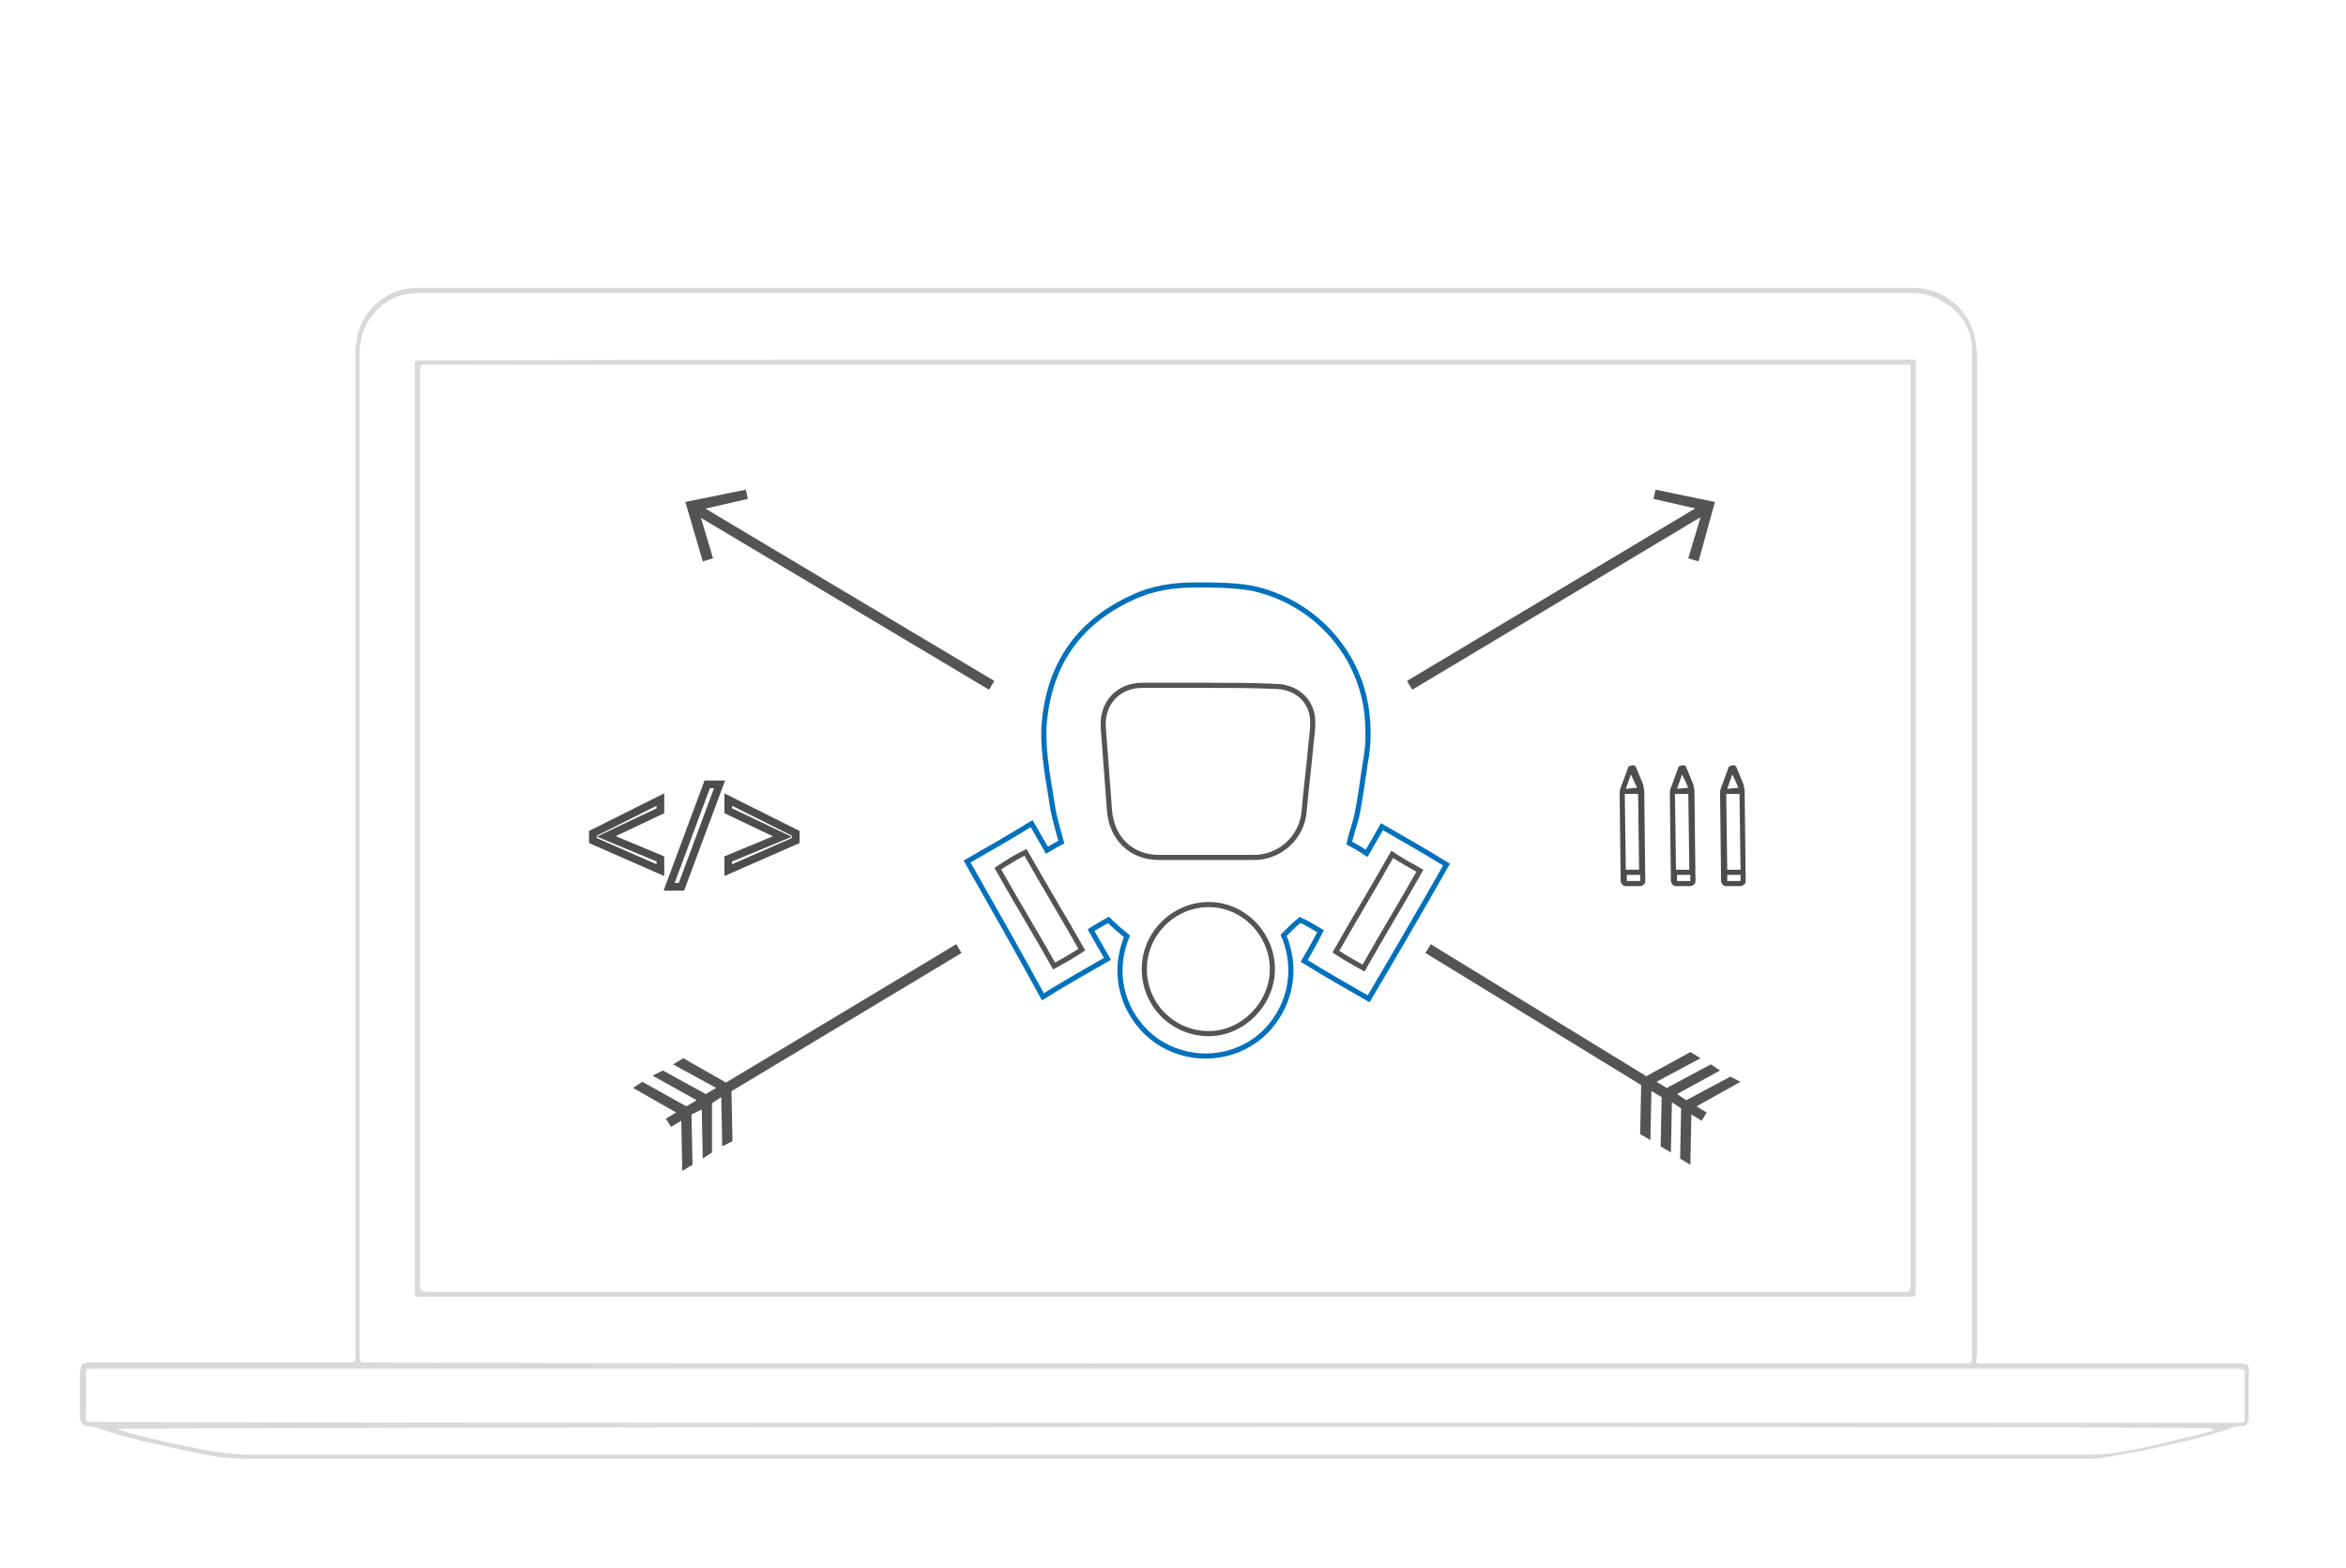
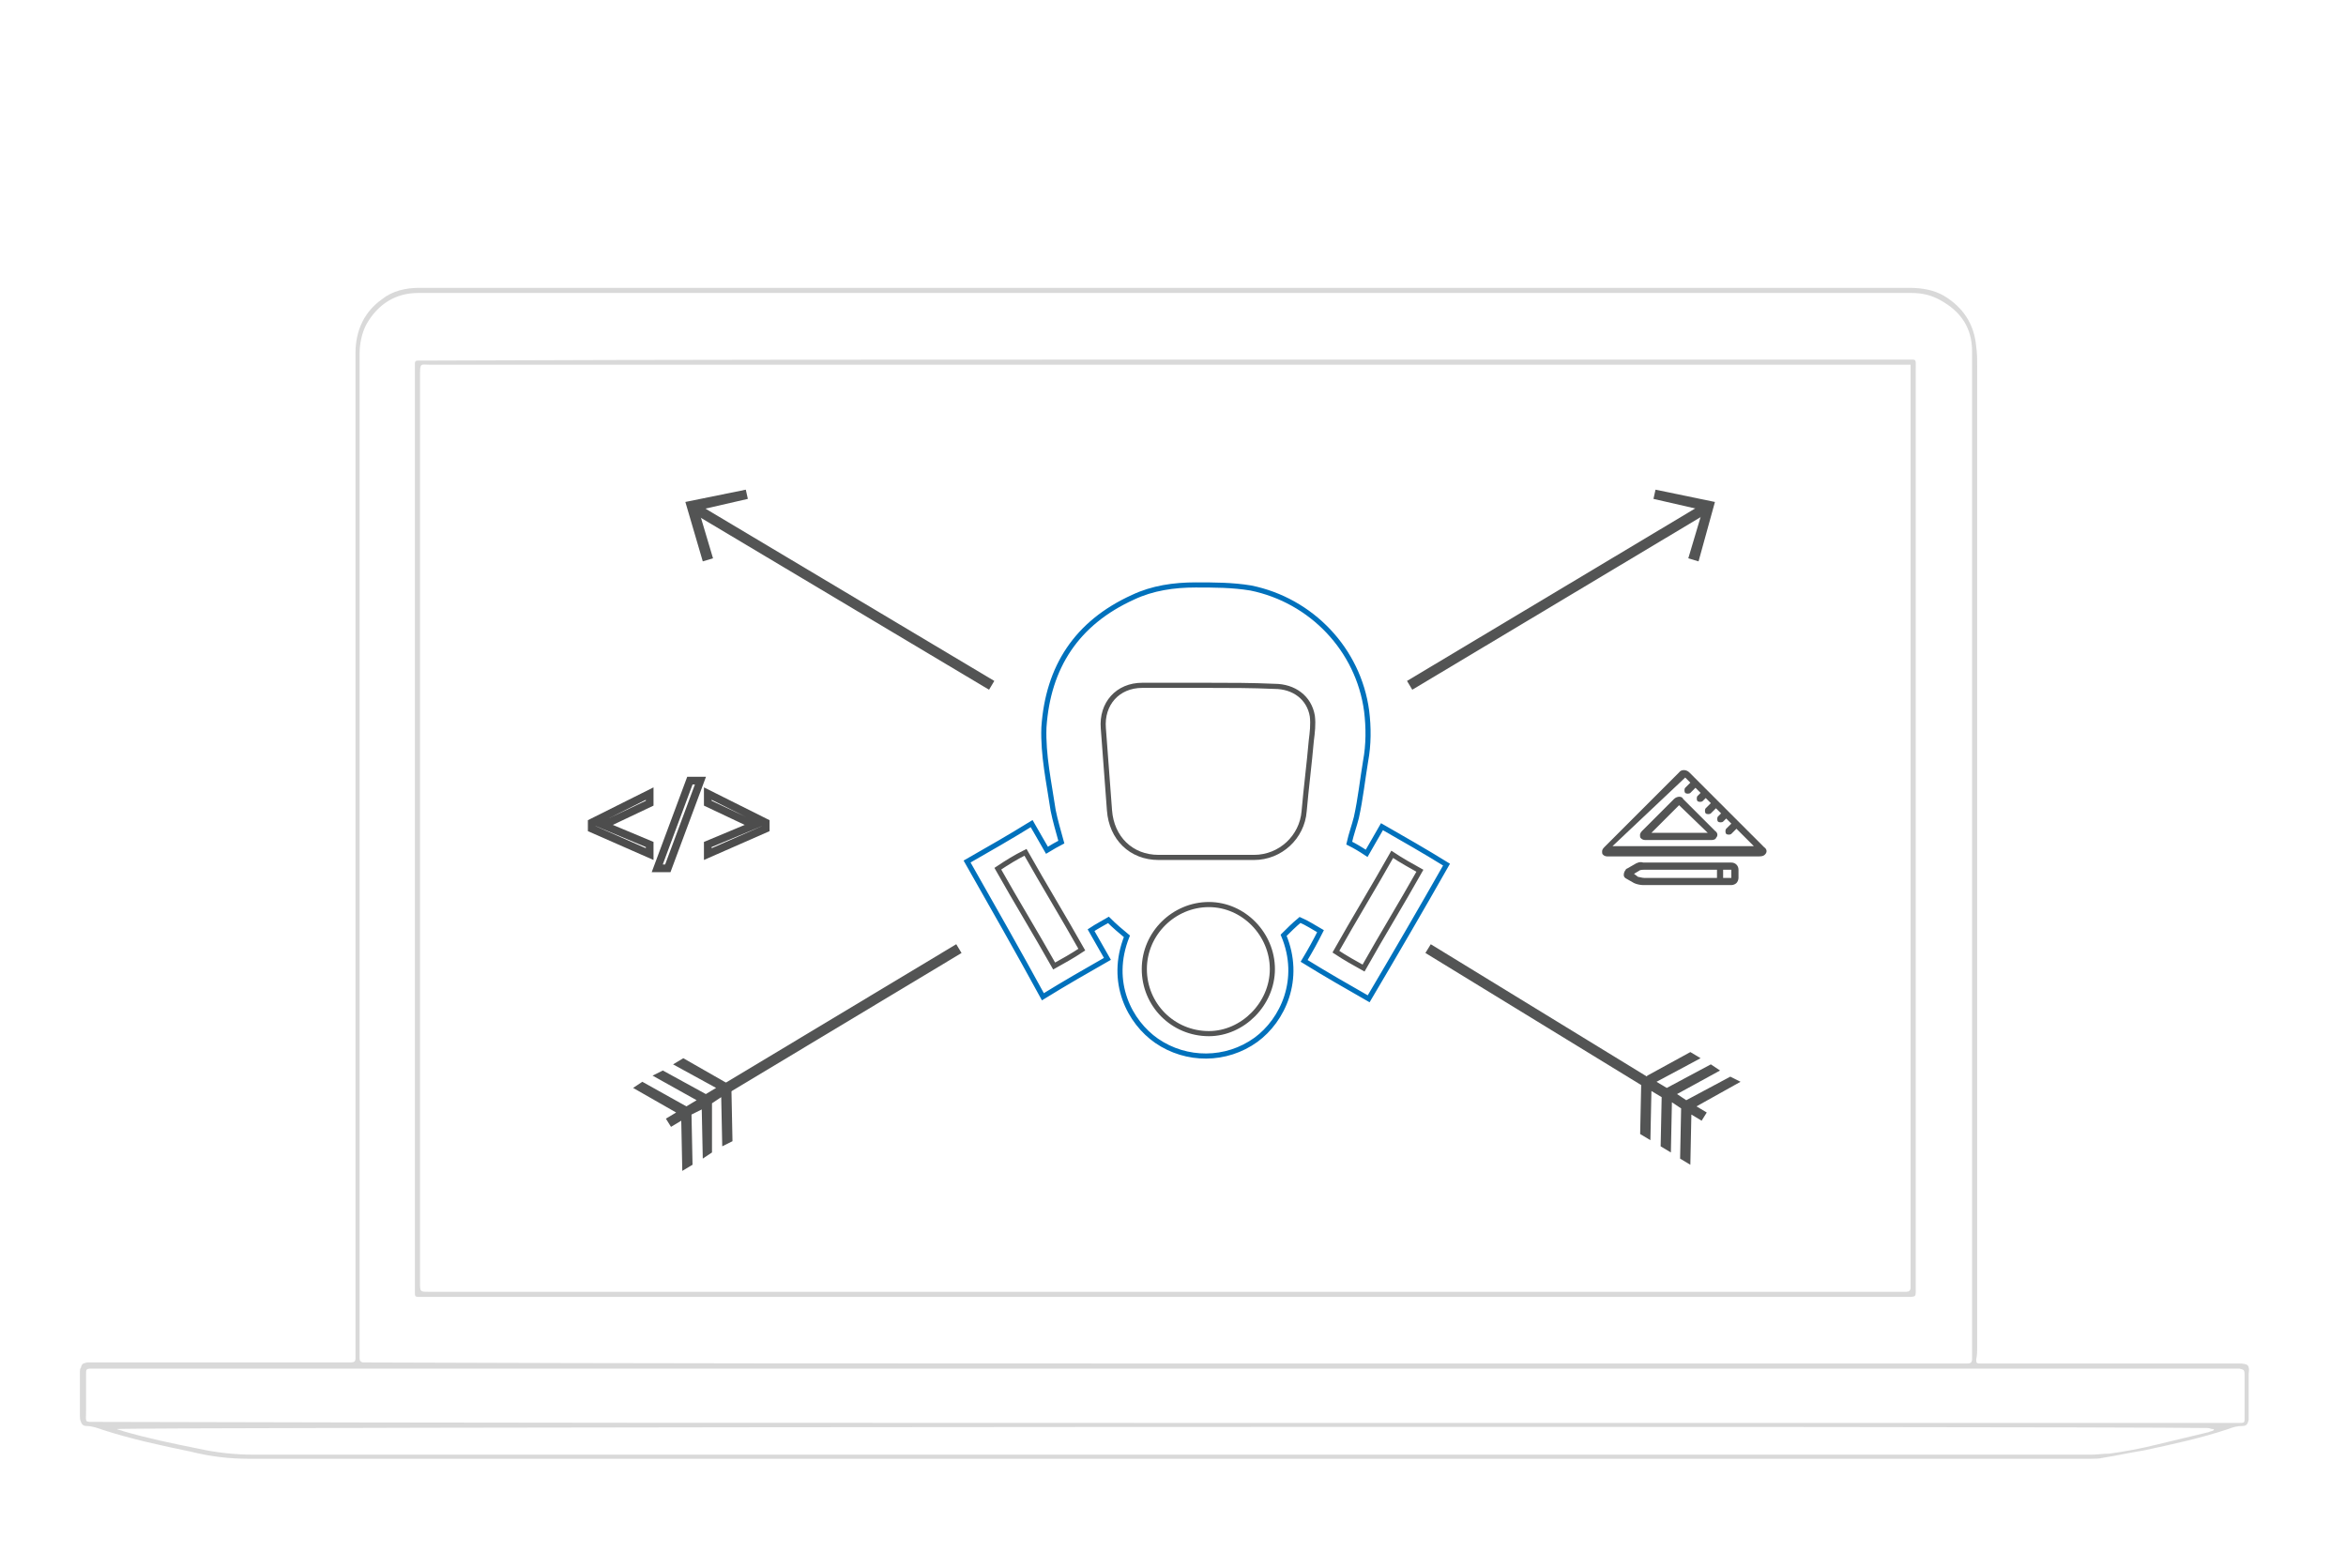
<svg xmlns="http://www.w3.org/2000/svg" version="1.1" id="Layer_1" x="0px" y="0px" viewBox="-64.5 -26.5 229 153" enable-background="new -64.5 -26.5 229 153" xml:space="preserve">
  <g opacity="0.5">
    <path fill="#B3B3B3" d="M49.3,115.9c-29.9,0-59.7,0-89.5,0c-1.9,0-3.7-0.2-5.7-0.7c-2.9-0.6-5.7-1.2-8.5-2.1   c-0.6-0.2-1.1-0.4-1.7-0.4c-0.2,0-0.4-0.1-0.5-0.4c-0.1-0.2-0.1-0.4-0.1-0.6c0-1.4,0-2.9,0-4.3c0-0.1,0-0.3,0.1-0.4   c0.1-0.4,0.2-0.4,0.6-0.5c0.2,0,0.4,0,0.6,0c8.2,0,16.5,0,24.7,0c1,0,0.9,0,0.9-0.9c0-32.5,0-65.1,0-97.6c0-2.3,0.9-4.1,2.6-5.3   c1-0.8,2.3-1.1,3.6-1.1c0.1,0,0.2,0,0.4,0c48.3,0,96.7,0,145.1,0c1.2,0,2.4,0.2,3.4,0.8c1.8,1.1,2.9,2.7,3.1,4.9   c0.1,0.7,0.1,1.3,0.1,2c0,31.9,0,63.8,0,95.7c0,0.4,0,0.8-0.1,1.2c0,0.4,0.1,0.4,0.4,0.4c0.2,0,0.4,0,0.5,0c8.2,0,16.5,0,24.7,0   c1,0,1.1,0.2,1,1c0,1.4,0,2.7,0,4.1c0,0.1,0,0.2,0,0.4c-0.1,0.4-0.2,0.6-0.6,0.6c-0.5,0-0.9,0.1-1.4,0.3c-2.7,0.9-5.5,1.5-8.3,2.1   c-1.3,0.2-2.6,0.5-3.9,0.7c-0.4,0.1-0.8,0.1-1.2,0.1c-1.7,0-3.3,0-5,0C106.3,115.9,77.8,115.9,49.3,115.9z M49.2,106.6   c25.9,0,51.7,0,77.7,0c0.2,0,0.4,0,0.6,0c0.4,0,0.5-0.1,0.5-0.5c0-0.2,0-0.4,0-0.7c0-25.8,0-51.5,0-77.2c0-6.8,0-13.6,0-20.4   c0-2.3-1.1-3.9-3.1-5c-0.9-0.5-1.8-0.7-2.8-0.7c-35.8,0-71.6,0-107.3,0c-12.8,0-25.6,0-38.5,0c-2.2,0-3.9,1.1-5,3   c-0.5,0.9-0.7,2-0.7,3c0,32.4,0,65,0,97.4c0,0.1,0,0.2,0,0.4c0,0.1,0,0.1,0,0.2c0,0.2,0.1,0.4,0.4,0.4c0.2,0,0.4,0,0.7,0   C-2.5,106.6,23.4,106.6,49.2,106.6z M49.3,112.4c34.8,0,69.5,0,104.3,0c0.2,0,0.4,0,0.6,0c0.4,0,0.4-0.1,0.4-0.4c0-0.3,0-0.6,0-0.9   c0-1.1,0-2.3,0-3.4c0-0.5-0.1-0.5-0.5-0.6c-0.2,0-0.4,0-0.5,0c-69.5,0-139.2,0-208.7,0c-0.2,0-0.4,0-0.5,0c-0.5,0-0.5,0.1-0.5,0.5   c0,1.2,0,2.5,0,3.7c0,1.1-0.2,1,1,1C-20.3,112.4,14.5,112.4,49.3,112.4z M-53.1,113c0.2,0.1,0.4,0.1,0.6,0.2   c2.4,0.7,4.8,1.2,7.3,1.7c1.8,0.4,3.6,0.6,5.5,0.6c49.3,0,98.5,0,147.8,0c10.5,0,21,0,31.5,0c0.6,0,1.2-0.1,1.8-0.1   c1.5-0.2,3.1-0.5,4.7-0.9c1.7-0.4,3.3-0.8,5-1.2c0.2-0.1,0.4-0.1,0.5-0.2c0-0.1,0-0.1-0.1-0.1c-0.2,0-0.3-0.1-0.5-0.1   C136.8,112.7-52.6,112.8-53.1,113z" />
    <path fill="#B3B3B3" d="M49.3,8.6c24.1,0,48.3,0,72.4,0c0.9,0,0.8-0.1,0.8,0.9c0,29.9,0,59.8,0,89.7c0,0.9,0.1,0.9-0.9,0.9   c-48.2,0-96.5,0-144.7,0c-0.2,0-0.3,0-0.5,0c-0.4,0-0.4-0.1-0.4-0.4c0-0.1,0-0.2,0-0.4c0-29.9,0-59.9,0-89.8c0-0.9-0.1-0.8,0.8-0.8   C1.1,8.6,25.2,8.6,49.3,8.6z M122,9.1c-0.4,0-0.6,0-0.8,0c-48,0-95.9,0-143.8,0c-0.8,0-0.9-0.2-0.9,0.9c0,29.6,0,59.2,0,88.7   c0,0.9,0,0.9,0.8,0.9c47.9,0,95.8,0,143.8,0c0.2,0,0.3,0,0.5,0c0.2,0,0.4-0.1,0.4-0.4c0-0.2,0-0.4,0-0.6c0-22.7,0-45.4,0-68.1   c0-6.9,0-13.8,0-20.7C122,9.7,122,9.4,122,9.1z" />
  </g>
  <path fill="none" stroke="#B3B3B3" stroke-miterlimit="10" d="M131.1,14.4" />
  <path fill="none" stroke="#B3B3B3" stroke-miterlimit="10" d="M-32.6,14.4" />
  <path fill="none" stroke="#B3B3B3" stroke-miterlimit="10" d="M131.1,79" />
  <path fill="none" stroke="#B3B3B3" stroke-miterlimit="10" d="M-32.6,79" />
  <g>
    <path fill="none" stroke="#535454" stroke-width="0.5" stroke-miterlimit="10" d="M59.7,68.1c0-3.4-2.8-6.3-6.2-6.3   c-3.4,0-6.3,2.8-6.3,6.3c0,3.5,2.8,6.3,6.3,6.3C56.8,74.4,59.7,71.5,59.7,68.1z M68.6,68c1.8-3.2,3.7-6.3,5.5-9.5   c-0.9-0.5-1.8-1-2.7-1.6c-1.8,3.2-3.7,6.3-5.5,9.5C66.8,67,67.7,67.5,68.6,68z M32.9,58.3c1.8,3.2,3.7,6.3,5.5,9.5   c0.9-0.5,1.8-1,2.7-1.6c-1.8-3.2-3.7-6.3-5.5-9.5C34.6,57.2,33.8,57.7,32.9,58.3z" />
    <path fill="none" stroke="#535454" stroke-width="0.5" stroke-miterlimit="10" d="M53.4,40.4c-2.1,0-4.3,0-6.4,0   c-2.4,0-4,1.8-3.8,4.2c0.2,2.7,0.4,5.3,0.6,8c0.2,2.7,2.1,4.6,4.8,4.6c3.1,0,6.2,0,9.3,0c2.6,0,4.7-2,4.9-4.5   c0.2-2.3,0.5-4.6,0.7-6.9c0.1-0.8,0.2-1.6,0.1-2.4c-0.3-1.8-1.8-2.9-3.7-2.9C57.7,40.4,55.5,40.4,53.4,40.4z" />
  </g>
  <g>
    <path fill="none" stroke="#0071BC" stroke-width="0.5" stroke-miterlimit="10" d="M29.9,57.6c2.1-1.2,4.2-2.4,6.3-3.7   c0.5,0.9,1,1.7,1.5,2.6c0.5-0.3,1-0.6,1.4-0.8c-0.3-1.1-0.6-2.1-0.8-3.1c-0.4-2.7-1-5.4-0.9-8.1c0.4-5.9,3.2-10.2,8.7-12.7   c1.9-0.9,4-1.2,6.1-1.2c1.8,0,3.6,0,5.4,0.3c5.9,1.2,10.5,6,11.3,12c0.2,1.6,0.2,3.3-0.1,4.9c-0.3,1.8-0.5,3.7-0.9,5.5   c-0.2,0.8-0.5,1.6-0.7,2.5c0.6,0.3,1.1,0.6,1.7,1c0.5-0.9,1-1.7,1.5-2.6c2.1,1.2,4.2,2.4,6.3,3.7c-2.5,4.4-5,8.7-7.6,13.1   c-2.1-1.2-4.2-2.4-6.3-3.7c0.6-1,1.1-1.9,1.6-2.9c-0.7-0.4-1.3-0.8-2-1.1c-0.6,0.5-1.1,1-1.6,1.5c1.8,4.3-0.1,8.3-2.7,10.2   c-2.9,2.1-6.8,2.1-9.7,0.1c-2.6-1.8-4.7-5.7-2.9-10.2c-0.6-0.5-1.2-1-1.8-1.6c-0.5,0.3-1.1,0.6-1.7,1c0.5,0.9,1.1,1.9,1.6,2.8   c-2.1,1.2-4.2,2.4-6.3,3.7C34.9,66.4,32.4,62,29.9,57.6z" />
  </g>
  <g>
    <g>
      <line fill="none" stroke="#535454" stroke-miterlimit="10" x1="6.3" y1="79.8" x2="29.1" y2="66.1" />
      <g>
        <polygon fill="#535454" points="6.4,79.2 2.2,76.8 1.2,77.4 5.4,79.7 4.4,80.3 0.2,78 -0.8,78.5 3.5,80.9 2.5,81.5 -1.8,79.1      -2.7,79.7 1.5,82.1 0.5,82.7 1,83.5 2,82.9 2.1,87.8 3.1,87.2 3,82.3 4,81.8 4.1,86.6 5,86 5,81.2 5.9,80.6 6,85.4 7,84.9      6.9,80    " />
      </g>
    </g>
  </g>
  <g>
    <g>
      <line fill="none" stroke="#535454" stroke-miterlimit="10" x1="96.3" y1="79.2" x2="74.9" y2="66.1" />
      <g>
        <polygon fill="#535454" points="95.7,79.4 95.6,84.2 96.6,84.8 96.7,80 97.7,80.6 97.6,85.4 98.6,86 98.7,81.1 99.6,81.7      99.5,86.6 100.5,87.2 100.6,82.3 101.6,82.9 102.1,82.1 101.1,81.5 105.4,79.1 104.4,78.6 100.1,80.9 99.2,80.3 103.4,78      102.5,77.4 98.2,79.7 97.2,79.1 101.5,76.8 100.5,76.2 96.3,78.5    " />
      </g>
    </g>
  </g>
  <g>
    <g>
      <line fill="none" stroke="#535454" stroke-miterlimit="10" x1="73.1" y1="40.4" x2="102" y2="23.1" />
      <g>
        <polygon fill="#535454" points="101.3,28.3 100.3,28 101.7,23.3 96.9,22.2 97.1,21.3 102.9,22.5    " />
      </g>
    </g>
  </g>
  <g>
    <g>
      <line fill="none" stroke="#535454" stroke-miterlimit="10" x1="32.3" y1="40.4" x2="3.3" y2="23.1" />
      <g>
        <polygon fill="#535454" points="8.3,21.3 8.5,22.2 3.7,23.3 5.1,28 4.1,28.3 2.4,22.5    " />
      </g>
    </g>
  </g>
-   <text transform="matrix(1 0 0 1 -7.3335 60.0668)" fill="none" stroke="#4D4D4D" stroke-width="0.75" stroke-miterlimit="10" font-family="'Menlo-Regular'" font-size="14">&lt;/&gt;</text>
+   <text transform="matrix(1 0 0 1 -7.3335 58.2643)" fill="none" stroke="#4D4D4D" stroke-width="0.75" stroke-miterlimit="10" font-family="'Menlo-Regular'" font-size="12">&lt;/&gt;</text>
  <g>
-     <path fill="#4D4D4D" d="M99.4,48.3c0,0-0.1,0.1-0.1,0.2l-0.7,1.9c-0.1,0.2-0.1,0.4-0.1,0.6l0.1,8.5c0,0.1,0.1,0.3,0.2,0.4   c0.1,0.1,0.2,0.1,0.4,0.1l1.3,0c0.1,0,0.3-0.1,0.4-0.2c0.1-0.1,0.1-0.2,0.1-0.4l-0.1-8.7c0-0.2-0.1-0.4-0.1-0.6l-0.7-1.7   c-0.1-0.2-0.2-0.2-0.3-0.2C99.6,48.2,99.5,48.3,99.4,48.3z M99,51L99,51l1.3,0l0.1,7.4l-1.3,0L99,51z M100.5,59.5l-1.3,0l0-0.6   l1.3,0L100.5,59.5z M100.3,50.4C100.3,50.4,100.3,50.4,100.3,50.4l-1.1,0.1l0.5-1.4L100.3,50.4z" />
-   </g>
-   <g>
-     <path fill="#4D4D4D" d="M104.3,48.3c0,0-0.1,0.1-0.1,0.2l-0.7,1.9c-0.1,0.2-0.1,0.4-0.1,0.6l0.1,8.5c0,0.1,0.1,0.3,0.2,0.4   s0.2,0.1,0.4,0.1l1.3,0c0.1,0,0.3-0.1,0.4-0.2c0.1-0.1,0.1-0.2,0.1-0.4l-0.1-8.7c0-0.2-0.1-0.4-0.1-0.6l-0.7-1.7   c-0.1-0.2-0.2-0.2-0.3-0.2C104.5,48.2,104.4,48.3,104.3,48.3z M104,51L104,51l1.3,0l0.1,7.4l-1.3,0L104,51z M105.4,59.5l-1.3,0   l0-0.6l1.3,0L105.4,59.5z M105.2,50.4C105.2,50.4,105.2,50.4,105.2,50.4l-1.1,0.1l0.5-1.4L105.2,50.4z" />
-   </g>
-   <g>
-     <path fill="#4D4D4D" d="M94.5,48.3c0,0-0.1,0.1-0.1,0.2l-0.7,1.9c-0.1,0.2-0.1,0.4-0.1,0.6l0.1,8.5c0,0.1,0.1,0.3,0.2,0.4   s0.2,0.1,0.4,0.1l1.3,0c0.1,0,0.3-0.1,0.4-0.2c0.1-0.1,0.1-0.2,0.1-0.4l-0.1-8.7c0-0.2-0.1-0.4-0.1-0.6l-0.7-1.7   c-0.1-0.2-0.2-0.2-0.3-0.2C94.7,48.2,94.6,48.3,94.5,48.3z M94.1,51L94.1,51l1.3,0l0.1,7.4l-1.3,0L94.1,51z M95.6,59.5l-1.3,0   l0-0.6l1.3,0L95.6,59.5z M95.3,50.4C95.3,50.4,95.3,50.4,95.3,50.4l-1.1,0.1l0.5-1.4L95.3,50.4z" />
+     <path fill="#535454" d="M107.8,56.9c0.2-0.2,0.2-0.5-0.1-0.7l-7.3-7.3c-0.3-0.3-0.8-0.3-1,0l-7.3,7.3c-0.3,0.3-0.2,0.5-0.2,0.6   c0,0.1,0.2,0.3,0.5,0.3h14.8C107.6,57.1,107.7,57,107.8,56.9z M100,49.4l0.5,0.5l-0.5,0.5c-0.1,0.1-0.1,0.4,0,0.5   c0.1,0.1,0.4,0.1,0.5,0l0.5-0.5l0.5,0.5l-0.3,0.3c-0.1,0.1-0.1,0.4,0,0.5c0.1,0.1,0.4,0.1,0.5,0l0.3-0.3l0.5,0.5l-0.5,0.5   c-0.1,0.1-0.1,0.4,0,0.5c0.1,0.1,0.4,0.1,0.5,0l0.5-0.5l0.5,0.5l-0.3,0.3c-0.1,0.1-0.1,0.4,0,0.5c0.1,0.1,0.4,0.1,0.5,0l0.3-0.3   l0.5,0.5l-0.5,0.5c-0.1,0.1-0.1,0.4,0,0.5c0.1,0.1,0.4,0.1,0.5,0l0.5-0.5l1.7,1.7l-13.8,0L100,49.4z" />
+     <path fill="#535454" d="M98.9,51.5l-3.1,3.1c-0.3,0.3-0.2,0.5-0.2,0.6c0,0.1,0.2,0.3,0.5,0.3h6.5c0.2,0,0.4-0.1,0.4-0.2   c0.2-0.2,0.2-0.5-0.1-0.7l-3.1-3.1C99.7,51.2,99.2,51.2,98.9,51.5z M102.2,54.8l-5.5,0l2.7-2.7L102.2,54.8z" />
+     <path fill="#535454" d="M95,57.9l-0.7,0.4c-0.1,0-0.1,0.1-0.1,0.1l0,0c-0.1,0.1-0.2,0.3-0.2,0.5c0,0.2,0.1,0.3,0.3,0.4l0.7,0.4   c0.2,0.1,0.6,0.2,0.9,0.2h8.6c0.2,0,0.4-0.1,0.5-0.2s0.2-0.3,0.2-0.5v-0.8c0-0.4-0.3-0.7-0.7-0.7h-8.6C95.6,57.6,95.3,57.7,95,57.9   z M95.4,59.1L95,58.8l0.5-0.3c0.1-0.1,0.4-0.1,0.5-0.1h7.1v0.8h-7.1C95.8,59.2,95.5,59.1,95.4,59.1z M104.5,59.2h-0.8v-0.8h0.8   V59.2z" />
  </g>
</svg>
